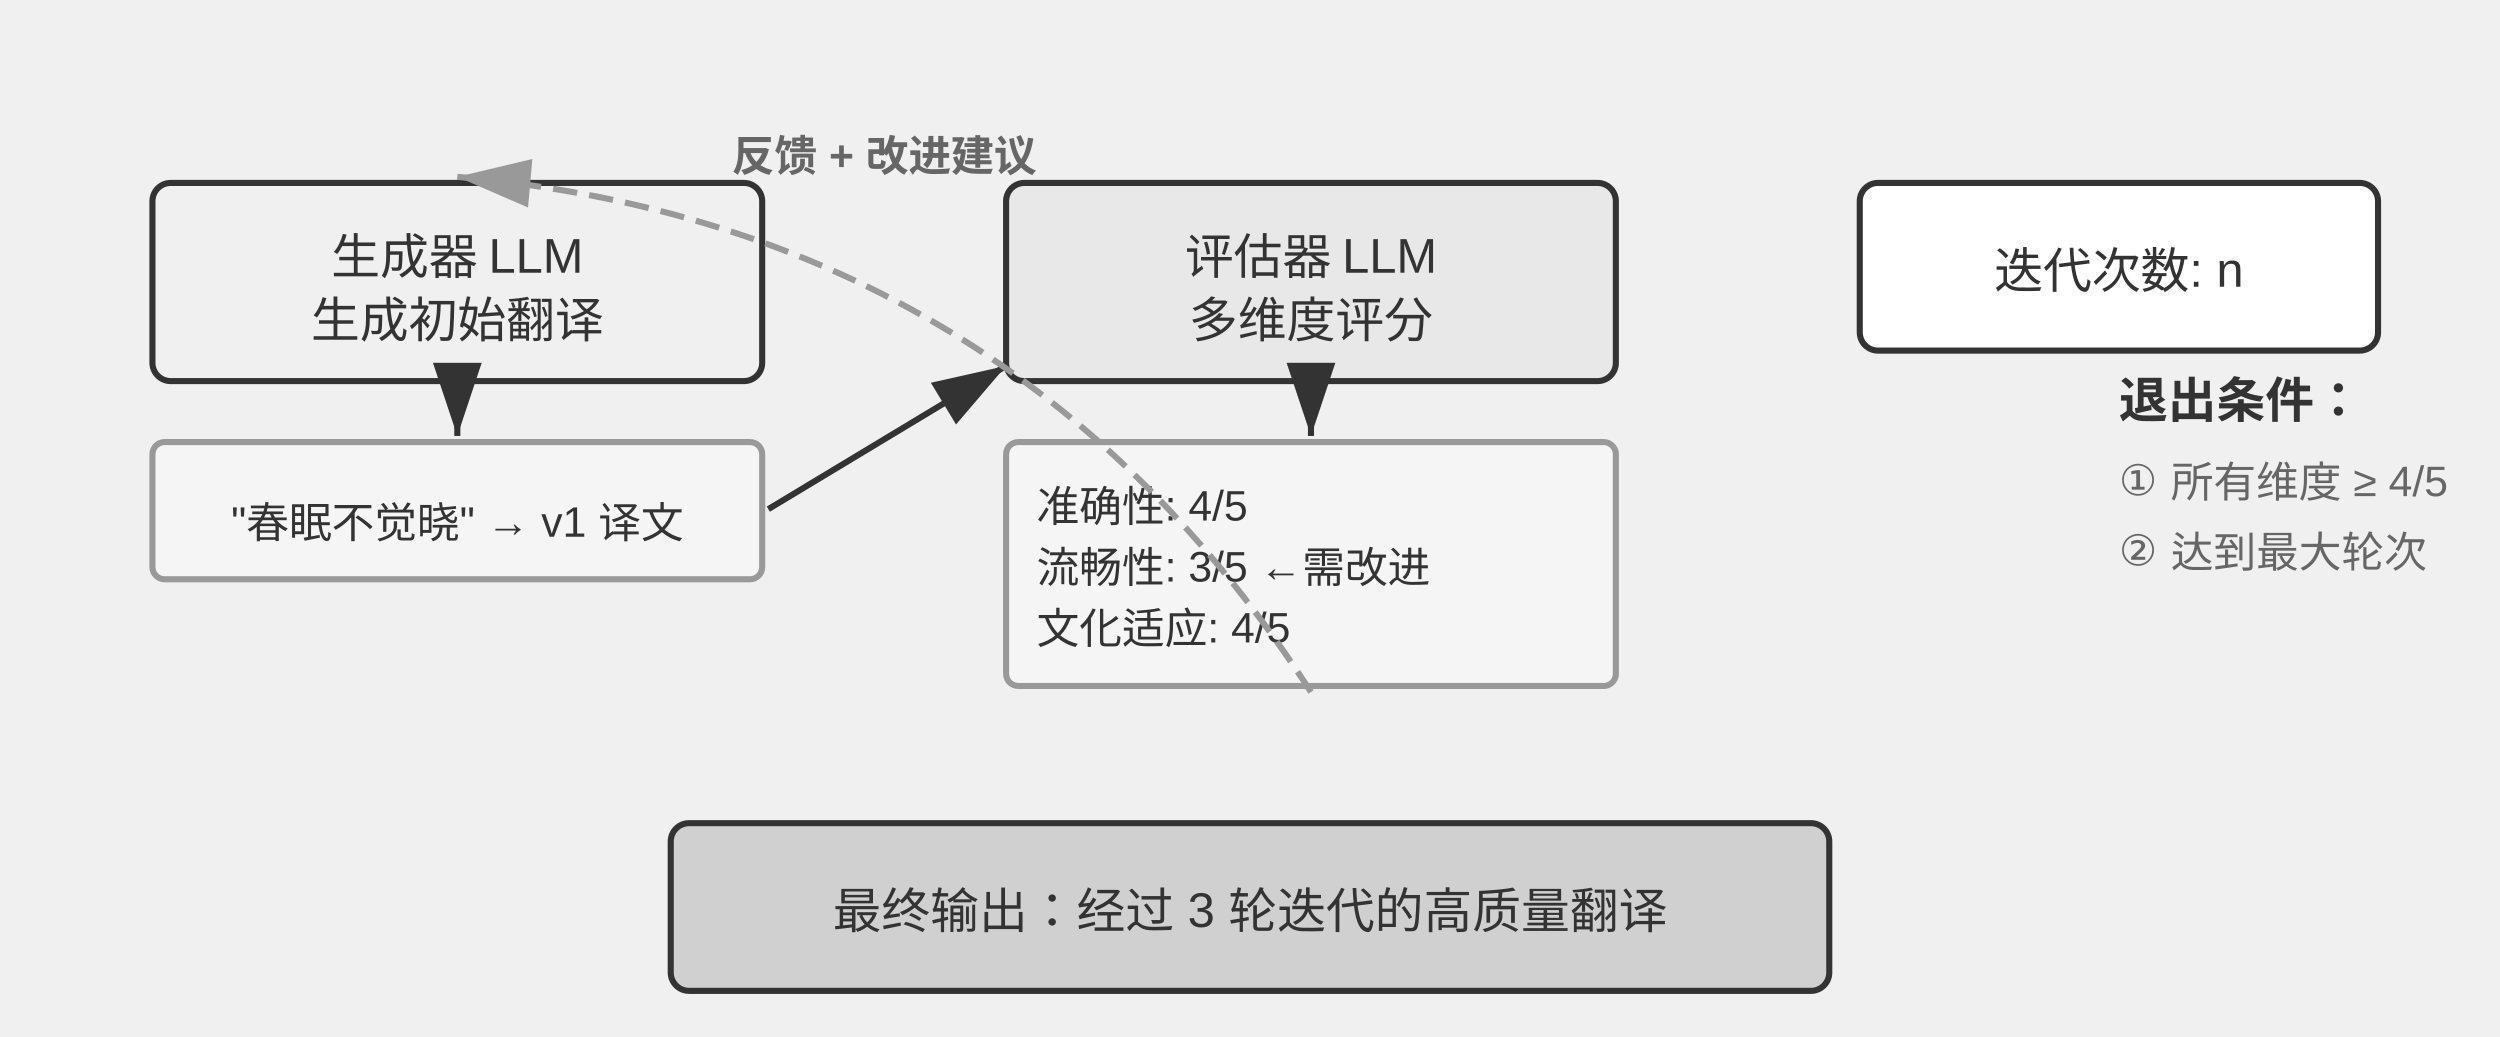
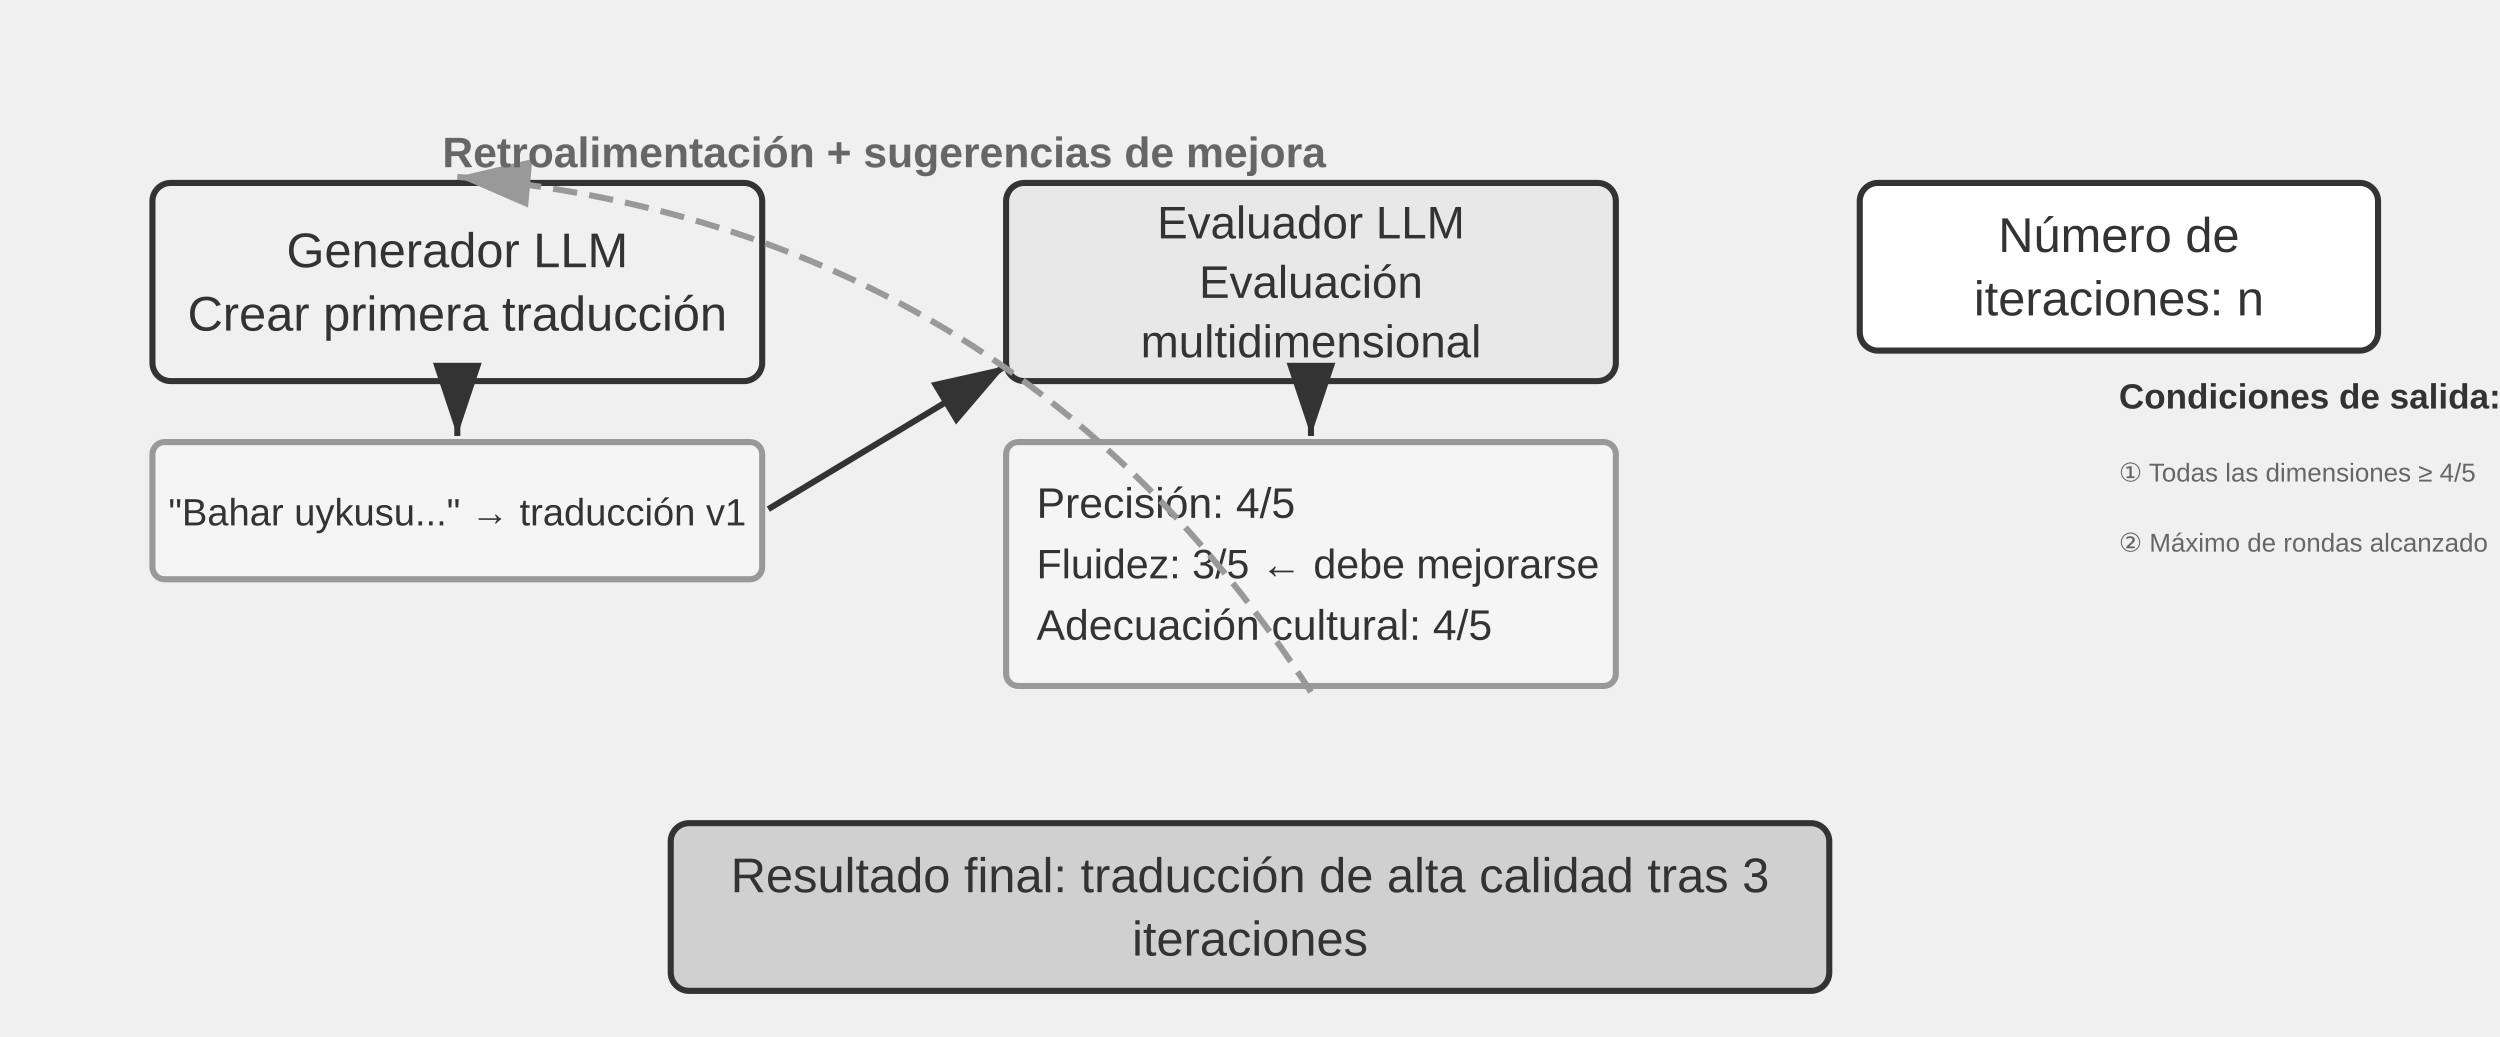
<svg xmlns="http://www.w3.org/2000/svg" viewBox="0 40 820 340" width="820" height="340" style="background:#ffffff">
  <defs>
    <marker id="ah" markerWidth="12" markerHeight="8" refX="12" refY="4" orient="auto">
      <polygon points="0 0, 12 4, 0 8" fill="#333333" />
    </marker>
    <marker id="ah-light" markerWidth="12" markerHeight="8" refX="12" refY="4" orient="auto">
      <polygon points="0 0, 12 4, 0 8" fill="#999999" />
    </marker>
  </defs>
  <rect x="50" y="100" width="200" height="65" rx="6" fill="#f0f0f0" stroke="#333333" stroke-width="2" />
-   <text x="150.0" y="122.9" font-family="Arial, 'Helvetica Neue', Helvetica, 'PingFang SC', 'Microsoft YaHei', sans-serif" font-size="16" fill="#333333" text-anchor="middle" dominant-baseline="central" font-weight="normal">生成器 LLM</text>
-   <text x="150.0" y="143.7" font-family="Arial, 'Helvetica Neue', Helvetica, 'PingFang SC', 'Microsoft YaHei', sans-serif" font-size="16" fill="#333333" text-anchor="middle" dominant-baseline="central" font-weight="normal">生成初始翻译</text>
+   <text x="150.0" y="122.1" font-family="Arial, 'Helvetica Neue', Helvetica, 'PingFang SC', 'Microsoft YaHei', sans-serif" font-size="16" fill="#333333" text-anchor="middle" dominant-baseline="central" font-weight="normal">Generador LLM</text>
+   <text x="150.0" y="142.9" font-family="Arial, 'Helvetica Neue', Helvetica, 'PingFang SC', 'Microsoft YaHei', sans-serif" font-size="16" fill="#333333" text-anchor="middle" dominant-baseline="central" font-weight="normal">Crear primera traducción</text>
  <rect x="50" y="185" width="200" height="45" rx="4" fill="#f5f5f5" stroke="#999999" stroke-width="2" />
-   <text x="150" y="208" font-family="Arial, 'Helvetica Neue', Helvetica, 'PingFang SC', 'Microsoft YaHei', sans-serif" font-size="14" fill="#333333" text-anchor="middle" dominant-baseline="central" font-weight="normal">"春眠不觉晓" → v1 译文</text>
+   <text x="150" y="208" font-family="Arial, 'Helvetica Neue', Helvetica, 'PingFang SC', 'Microsoft YaHei', sans-serif" font-size="12.5" fill="#333333" text-anchor="middle" dominant-baseline="central" font-weight="normal">"Bahar uykusu..." → traducción v1</text>
  <line x1="150" y1="167" x2="150" y2="183" stroke="#333333" stroke-width="2" marker-end="url(#ah)" />
  <rect x="330" y="100" width="200" height="65" rx="6" fill="#e8e8e8" stroke="#333333" stroke-width="2" />
-   <text x="430.0" y="122.9" font-family="Arial, 'Helvetica Neue', Helvetica, 'PingFang SC', 'Microsoft YaHei', sans-serif" font-size="16" fill="#333333" text-anchor="middle" dominant-baseline="central" font-weight="normal">评估器 LLM</text>
-   <text x="430.0" y="143.7" font-family="Arial, 'Helvetica Neue', Helvetica, 'PingFang SC', 'Microsoft YaHei', sans-serif" font-size="16" fill="#333333" text-anchor="middle" dominant-baseline="central" font-weight="normal">多维度评分</text>
+   <text x="430.0" y="113.0" font-family="Arial, 'Helvetica Neue', Helvetica, 'PingFang SC', 'Microsoft YaHei', sans-serif" font-size="15.0" fill="#333333" text-anchor="middle" dominant-baseline="central" font-weight="normal">Evaluador LLM</text>
+   <text x="430.0" y="132.5" font-family="Arial, 'Helvetica Neue', Helvetica, 'PingFang SC', 'Microsoft YaHei', sans-serif" font-size="15.0" fill="#333333" text-anchor="middle" dominant-baseline="central" font-weight="normal">Evaluación</text>
+   <text x="430.0" y="152.0" font-family="Arial, 'Helvetica Neue', Helvetica, 'PingFang SC', 'Microsoft YaHei', sans-serif" font-size="15.0" fill="#333333" text-anchor="middle" dominant-baseline="central" font-weight="normal">multidimensional</text>
  <line x1="252" y1="207" x2="330" y2="160" stroke="#333333" stroke-width="2" marker-end="url(#ah)" />
  <rect x="330" y="185" width="200" height="80" rx="4" fill="#f5f5f5" stroke="#999999" stroke-width="2" />
-   <text x="340" y="205" font-family="Arial, 'Helvetica Neue', Helvetica, 'PingFang SC', 'Microsoft YaHei', sans-serif" font-size="14" fill="#333333" text-anchor="start" dominant-baseline="central" font-weight="normal">准确性: 4/5</text>
-   <text x="340" y="225" font-family="Arial, 'Helvetica Neue', Helvetica, 'PingFang SC', 'Microsoft YaHei', sans-serif" font-size="14" fill="#333333" text-anchor="start" dominant-baseline="central" font-weight="normal">流畅性: 3/5 ←需改进</text>
-   <text x="340" y="245" font-family="Arial, 'Helvetica Neue', Helvetica, 'PingFang SC', 'Microsoft YaHei', sans-serif" font-size="14" fill="#333333" text-anchor="start" dominant-baseline="central" font-weight="normal">文化适应: 4/5</text>
+   <text x="340" y="205" font-family="Arial, 'Helvetica Neue', Helvetica, 'PingFang SC', 'Microsoft YaHei', sans-serif" font-size="14" fill="#333333" text-anchor="start" dominant-baseline="central" font-weight="normal">Precisión: 4/5</text>
+   <text x="340" y="225" font-family="Arial, 'Helvetica Neue', Helvetica, 'PingFang SC', 'Microsoft YaHei', sans-serif" font-size="13.5" fill="#333333" text-anchor="start" dominant-baseline="central" font-weight="normal">Fluidez: 3/5 ← debe mejorarse</text>
+   <text x="340" y="245" font-family="Arial, 'Helvetica Neue', Helvetica, 'PingFang SC', 'Microsoft YaHei', sans-serif" font-size="14" fill="#333333" text-anchor="start" dominant-baseline="central" font-weight="normal">Adecuación cultural: 4/5</text>
  <line x1="430" y1="167" x2="430" y2="183" stroke="#333333" stroke-width="2" marker-end="url(#ah)" />
  <path d="M 430,267 Q 331.339,114.009 150,98" fill="none" stroke="#999999" stroke-width="2" stroke-dasharray="8,4" marker-end="url(#ah-light)" />
-   <text x="290" y="90" font-family="Arial, 'Helvetica Neue', Helvetica, 'PingFang SC', 'Microsoft YaHei', sans-serif" font-size="14" fill="#666666" text-anchor="middle" dominant-baseline="central" font-weight="bold">反馈 + 改进建议</text>
+   <text x="290" y="90" font-family="Arial, 'Helvetica Neue', Helvetica, 'PingFang SC', 'Microsoft YaHei', sans-serif" font-size="14" fill="#666666" text-anchor="middle" dominant-baseline="central" font-weight="bold">Retroalimentación + sugerencias de mejora</text>
  <rect x="610" y="100" width="170" height="55" rx="6" fill="#ffffff" stroke="#333333" stroke-width="2" />
-   <text x="695.0" y="127.5" font-family="Arial, 'Helvetica Neue', Helvetica, 'PingFang SC', 'Microsoft YaHei', sans-serif" font-size="16" fill="#333333" text-anchor="middle" dominant-baseline="central" font-weight="normal">迭代次数: n</text>
-   <text x="695" y="170" font-family="Arial, 'Helvetica Neue', Helvetica, 'PingFang SC', 'Microsoft YaHei', sans-serif" font-size="16" fill="#333333" text-anchor="start" dominant-baseline="central" font-weight="bold">退出条件：</text>
-   <text x="695" y="195" font-family="Arial, 'Helvetica Neue', Helvetica, 'PingFang SC', 'Microsoft YaHei', sans-serif" font-size="14" fill="#666666" text-anchor="start" dominant-baseline="central" font-weight="normal">① 所有维度 ≥ 4/5</text>
-   <text x="695" y="218" font-family="Arial, 'Helvetica Neue', Helvetica, 'PingFang SC', 'Microsoft YaHei', sans-serif" font-size="14" fill="#666666" text-anchor="start" dominant-baseline="central" font-weight="normal">② 达到最大轮次</text>
+   <text x="695.0" y="117.1" font-family="Arial, 'Helvetica Neue', Helvetica, 'PingFang SC', 'Microsoft YaHei', sans-serif" font-size="16" fill="#333333" text-anchor="middle" dominant-baseline="central" font-weight="normal">Número de</text>
+   <text x="695.0" y="137.9" font-family="Arial, 'Helvetica Neue', Helvetica, 'PingFang SC', 'Microsoft YaHei', sans-serif" font-size="16" fill="#333333" text-anchor="middle" dominant-baseline="central" font-weight="normal">iteraciones: n</text>
+   <text x="695" y="170" font-family="Arial, 'Helvetica Neue', Helvetica, 'PingFang SC', 'Microsoft YaHei', sans-serif" font-size="11.5" fill="#333333" text-anchor="start" dominant-baseline="central" font-weight="bold">Condiciones de salida:</text>
+   <text x="695" y="195" font-family="Arial, 'Helvetica Neue', Helvetica, 'PingFang SC', 'Microsoft YaHei', sans-serif" font-size="8.5" fill="#666666" text-anchor="start" dominant-baseline="central" font-weight="normal">① Todas las dimensiones ≥ 4/5</text>
+   <text x="695" y="218" font-family="Arial, 'Helvetica Neue', Helvetica, 'PingFang SC', 'Microsoft YaHei', sans-serif" font-size="8.5" fill="#666666" text-anchor="start" dominant-baseline="central" font-weight="normal">② Máximo de rondas alcanzado</text>
  <rect x="220" y="310" width="380" height="55" rx="6" fill="#d0d0d0" stroke="#333333" stroke-width="2" />
-   <text x="410.0" y="337.5" font-family="Arial, 'Helvetica Neue', Helvetica, 'PingFang SC', 'Microsoft YaHei', sans-serif" font-size="16" fill="#333333" text-anchor="middle" dominant-baseline="central" font-weight="normal">最终输出：经过 3 轮迭代的高质量翻译</text>
+   <text x="410.0" y="327.1" font-family="Arial, 'Helvetica Neue', Helvetica, 'PingFang SC', 'Microsoft YaHei', sans-serif" font-size="16" fill="#333333" text-anchor="middle" dominant-baseline="central" font-weight="normal">Resultado final: traducción de alta calidad tras 3</text>
+   <text x="410.0" y="347.9" font-family="Arial, 'Helvetica Neue', Helvetica, 'PingFang SC', 'Microsoft YaHei', sans-serif" font-size="16" fill="#333333" text-anchor="middle" dominant-baseline="central" font-weight="normal">iteraciones</text>
</svg>
